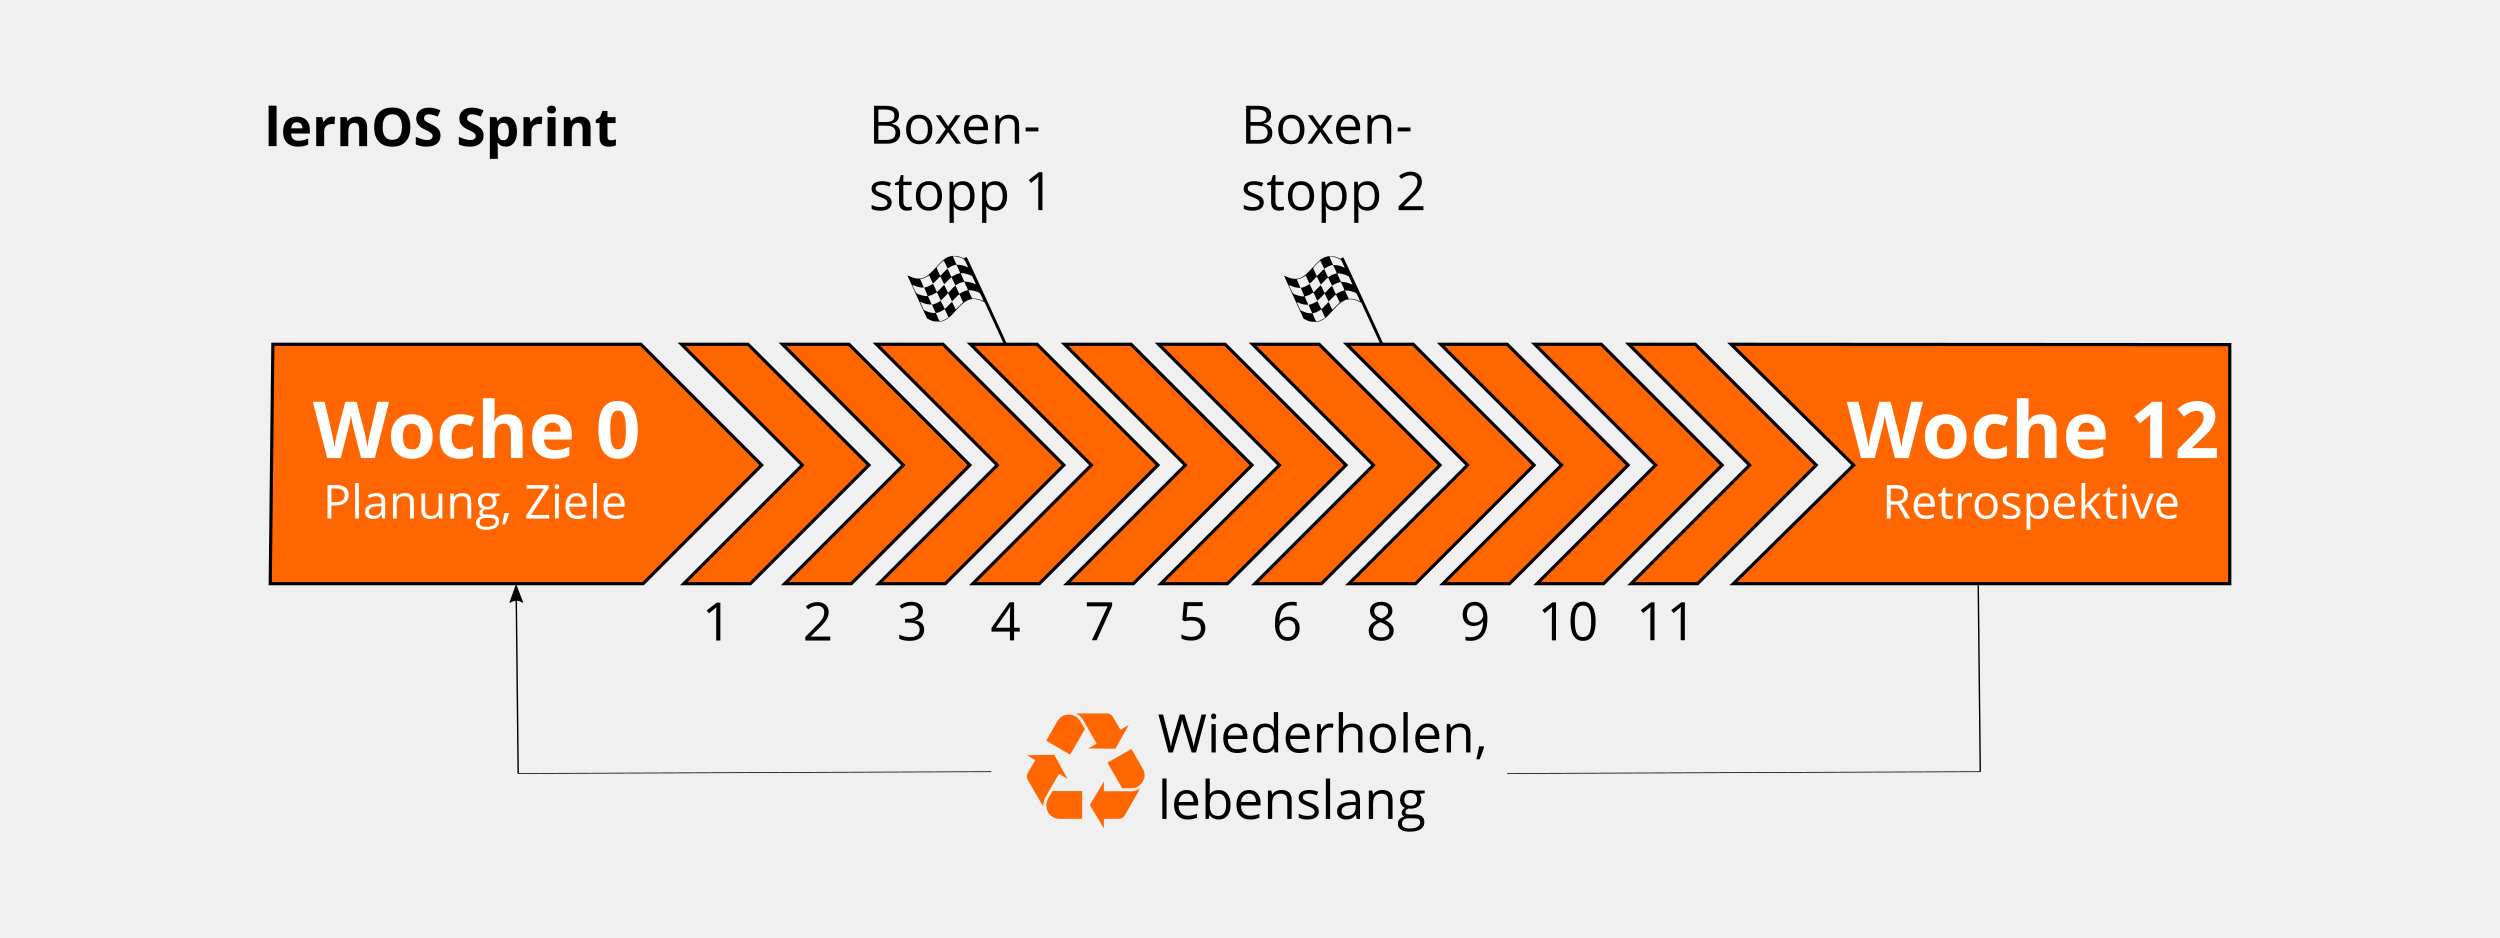
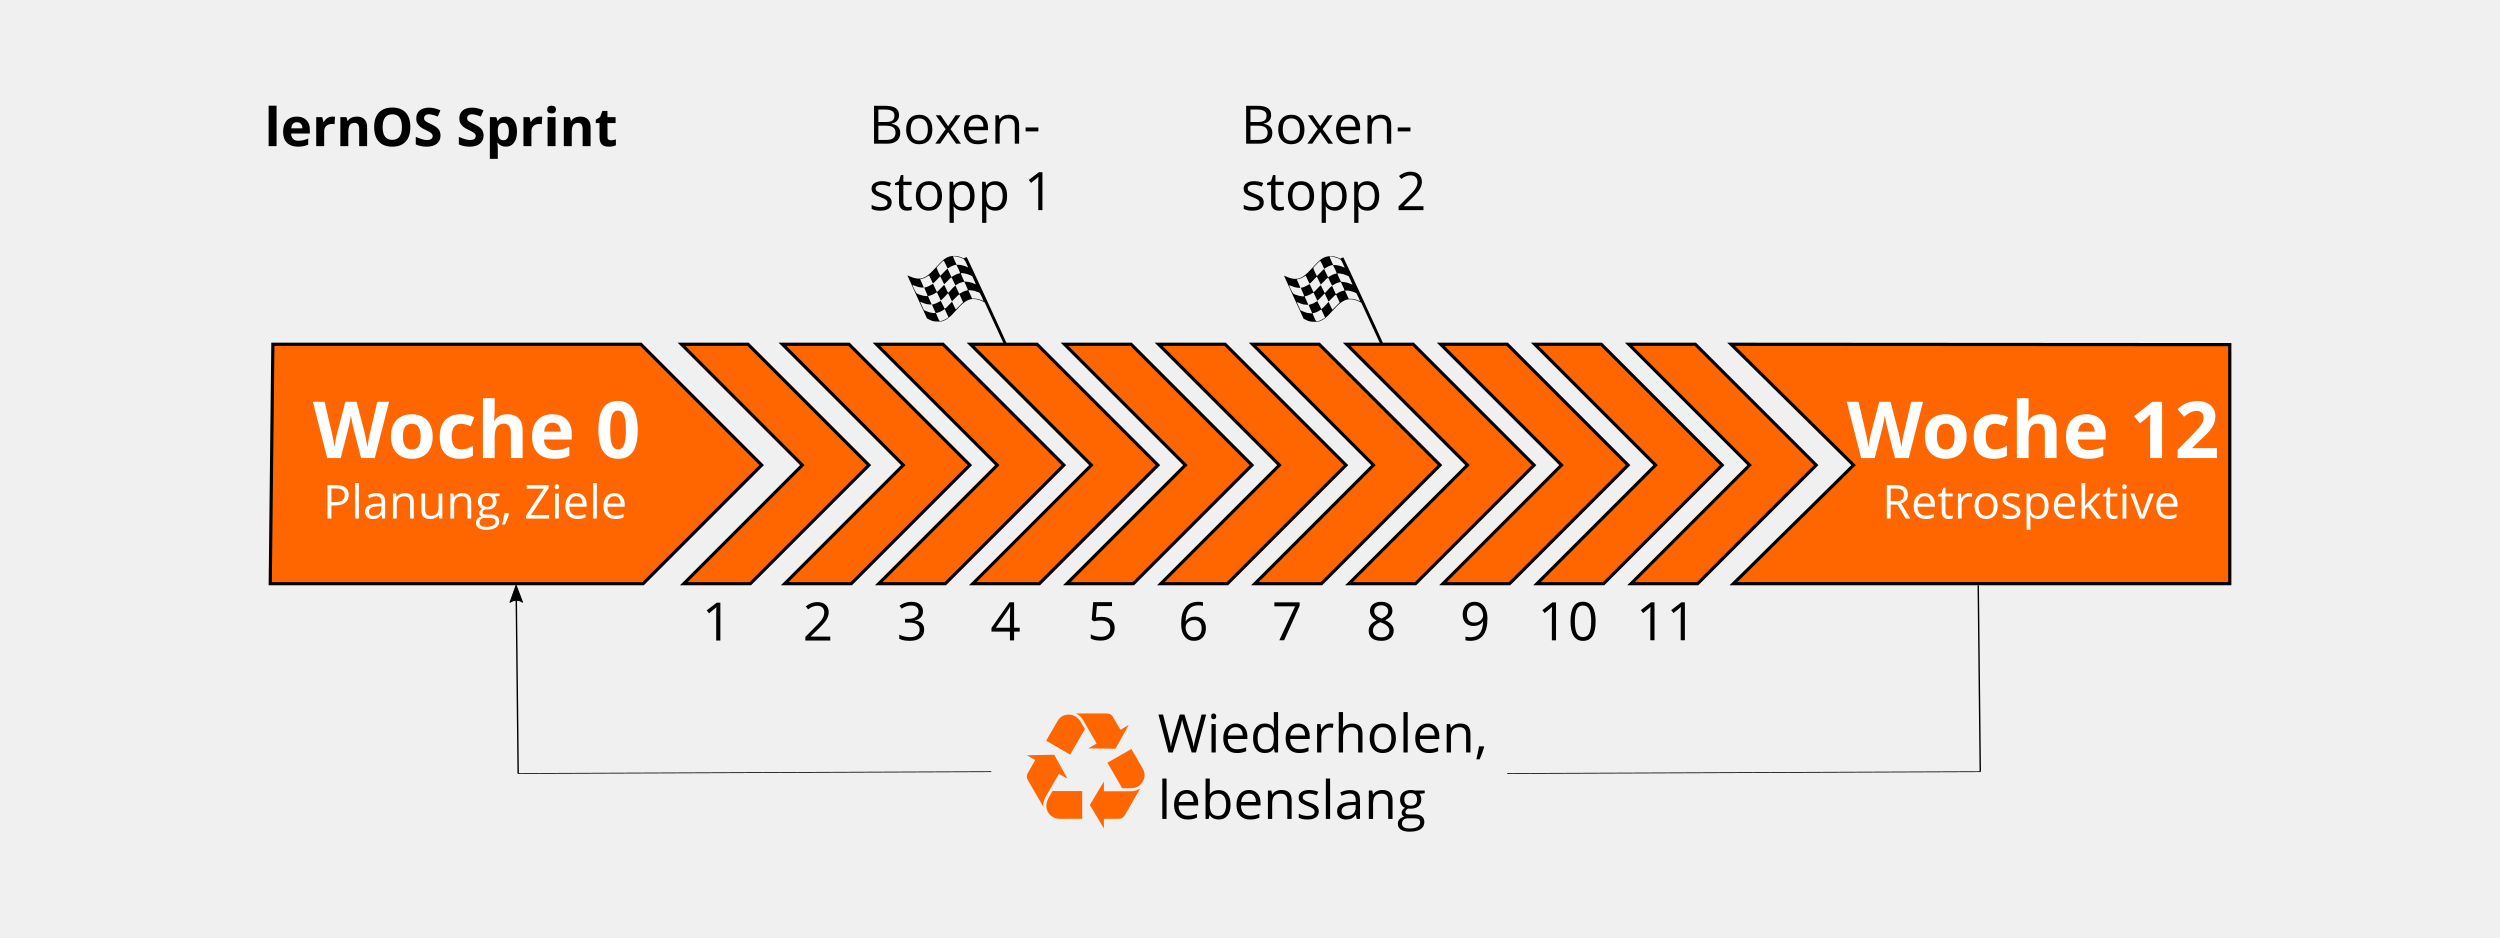
<svg xmlns="http://www.w3.org/2000/svg" width="1600" height="600" viewBox="0 0 423.333 158.75" version="1.1" id="svg311">
  <defs id="defs305">
    <marker orient="auto" refY="0" refX="0" id="Arrow2Lstart" style="overflow:visible">
      <path id="path1274" style="fill:#000000;fill-opacity:1;fill-rule:evenodd;stroke:#000000;stroke-width:0.625;stroke-linejoin:round;stroke-opacity:1" d="M 8.719,4.034 -2.207,0.016 8.719,-4.002 c -1.745,2.372 -1.735,5.617 -6e-7,8.035 z" transform="matrix(1.1,0,0,1.1,1.1,0)" />
    </marker>
    <marker orient="auto" refY="0" refX="0" id="marker1615" style="overflow:visible">
      <path id="path1613" d="M 0,0 5,-5 -12.5,0 5,5 Z" style="fill:#000000;fill-opacity:1;fill-rule:evenodd;stroke:#000000;stroke-width:1pt;stroke-opacity:1" transform="matrix(-0.8,0,0,-0.8,-10,0)" />
    </marker>
    <marker orient="auto" refY="0" refX="0" id="Arrow1Lend" style="overflow:visible">
      <path id="path1259" d="M 0,0 5,-5 -12.5,0 5,5 Z" style="fill:#000000;fill-opacity:1;fill-rule:evenodd;stroke:#000000;stroke-width:1pt;stroke-opacity:1" transform="matrix(-0.8,0,0,-0.8,-10,0)" />
    </marker>
  </defs>
  <g id="layer1" transform="translate(0,-58.87497)">
    <g id="layer2" transform="matrix(0.3684299,0,0,0.3684299,-58.94856,-85.35036)" />
    <g id="g2341">
      <g transform="matrix(2.037189,0,0,2.037189,296.817,-153.5913)" id="g966" style="fill:#000000" />
    </g>
    <path style="fill:#ff6600;fill-opacity:1;stroke:#000000;stroke-width:0.543px;stroke-linecap:butt;stroke-linejoin:miter;stroke-opacity:1" d="m 293.125,117.174 20.746,20.462 -20.356,20.077 h 84.06 v -40.48 z" id="path1579" />
    <g id="g1796" transform="translate(-53.94561,-85.26452)">
      <path style="fill:#ff6600;fill-opacity:1;stroke:#000000;stroke-width:0.539px;stroke-linecap:butt;stroke-linejoin:miter;stroke-opacity:1" d="m 100.151,202.435 h 62.31 l 20.465,20.465 -20.08,20.08 H 99.706 Z" id="path1385" />
      <text id="text854-4-5" y="221.707" x="106.92" style="font-style:normal;font-weight:normal;font-size:13.343px;line-height:1.25;font-family:sans-serif;letter-spacing:0px;word-spacing:0px;fill:#ffffff;fill-opacity:1;stroke:none;stroke-width:0.334" xml:space="preserve">
        <tspan style="font-style:normal;font-variant:normal;font-weight:bold;font-stretch:normal;font-size:13.343px;font-family:'Open Sans';-inkscape-font-specification:'Open Sans, Bold';font-variant-ligatures:normal;font-variant-caps:normal;font-variant-numeric:normal;font-feature-settings:normal;text-align:start;writing-mode:lr-tb;text-anchor:start;fill:#ffffff;stroke-width:0.334" y="221.707" x="106.92" id="tspan852-1-3">Woche 0</tspan>
      </text>
      <text id="text854-5-6-1" y="231.944" x="108.625" style="font-style:normal;font-weight:normal;font-size:7.92px;line-height:1.25;font-family:sans-serif;letter-spacing:0px;word-spacing:0px;fill:#ffffff;fill-opacity:1;stroke:none;stroke-width:0.198" xml:space="preserve">
        <tspan style="font-style:normal;font-variant:normal;font-weight:normal;font-stretch:normal;font-size:7.92px;font-family:'Open Sans';-inkscape-font-specification:'Open Sans, Normal';font-variant-ligatures:normal;font-variant-caps:normal;font-variant-numeric:normal;font-feature-settings:normal;text-align:start;writing-mode:lr-tb;text-anchor:start;fill:#ffffff;stroke-width:0.198" y="231.944" x="108.625" id="tspan852-5-7-2">Planung, Ziele</tspan>
      </text>
    </g>
    <path style="fill:#ff6600;fill-opacity:1;stroke:#000000;stroke-width:0.539px;stroke-linecap:butt;stroke-linejoin:miter;stroke-opacity:1" d="m 132.489,117.171 h 11.274 l 20.465,20.465 -20.08,20.08 h -11.274 l 20.08,-20.08 z" id="path1488" />
    <path style="fill:#ff6600;fill-opacity:1;stroke:#000000;stroke-width:0.539px;stroke-linecap:butt;stroke-linejoin:miter;stroke-opacity:1" d="m 148.412,117.171 h 11.274 l 20.465,20.465 -20.08,20.08 h -11.274 l 20.08,-20.08 z" id="path1488-4" />
    <path style="fill:#ff6600;fill-opacity:1;stroke:#000000;stroke-width:0.539px;stroke-linecap:butt;stroke-linejoin:miter;stroke-opacity:1" d="m 164.336,117.171 h 11.274 l 20.465,20.465 -20.08,20.08 h -11.274 l 20.08,-20.08 z" id="path1488-4-9" />
    <path style="fill:#ff6600;fill-opacity:1;stroke:#000000;stroke-width:0.539px;stroke-linecap:butt;stroke-linejoin:miter;stroke-opacity:1" d="m 180.259,117.171 h 11.274 l 20.465,20.465 -20.08,20.08 h -11.274 l 20.08,-20.08 z" id="path1488-4-3" />
    <path style="fill:#ff6600;fill-opacity:1;stroke:#000000;stroke-width:0.539px;stroke-linecap:butt;stroke-linejoin:miter;stroke-opacity:1" d="m 196.183,117.171 h 11.274 l 20.465,20.465 -20.08,20.08 h -11.274 l 20.08,-20.08 z" id="path1488-4-4" />
    <path style="fill:#ff6600;fill-opacity:1;stroke:#000000;stroke-width:0.539px;stroke-linecap:butt;stroke-linejoin:miter;stroke-opacity:1" d="m 212.106,117.171 h 11.274 l 20.465,20.465 -20.08,20.08 h -11.274 l 20.08,-20.08 z" id="path1488-4-2" />
    <path style="fill:#ff6600;fill-opacity:1;stroke:#000000;stroke-width:0.539px;stroke-linecap:butt;stroke-linejoin:miter;stroke-opacity:1" d="m 228.03,117.171 h 11.274 l 20.465,20.465 -20.08,20.08 h -11.274 l 20.08,-20.08 z" id="path1488-4-5" />
    <path style="fill:#ff6600;fill-opacity:1;stroke:#000000;stroke-width:0.539px;stroke-linecap:butt;stroke-linejoin:miter;stroke-opacity:1" d="m 243.953,117.171 h 11.274 l 20.465,20.465 -20.08,20.08 h -11.274 l 20.08,-20.08 z" id="path1488-4-0" />
    <path style="fill:#ff6600;fill-opacity:1;stroke:#000000;stroke-width:0.539px;stroke-linecap:butt;stroke-linejoin:miter;stroke-opacity:1" d="m 259.877,117.171 h 11.274 l 20.465,20.465 -20.08,20.08 h -11.274 l 20.08,-20.08 z" id="path1488-4-91" />
    <path style="fill:#ff6600;fill-opacity:1;stroke:#000000;stroke-width:0.539px;stroke-linecap:butt;stroke-linejoin:miter;stroke-opacity:1" d="m 275.8,117.171 h 11.274 l 20.465,20.465 -20.08,20.08 h -11.274 l 20.08,-20.08 z" id="path1488-4-1" />
    <text xml:space="preserve" style="font-style:normal;font-weight:normal;font-size:13.343px;line-height:1.25;font-family:sans-serif;letter-spacing:0px;word-spacing:0px;fill:#ffffff;fill-opacity:1;stroke:none;stroke-width:0.334" x="312.723" y="136.442" id="text854-4-55">
      <tspan id="tspan852-1-2" x="312.723" y="136.442" style="font-style:normal;font-variant:normal;font-weight:bold;font-stretch:normal;font-size:13.343px;font-family:'Open Sans';-inkscape-font-specification:'Open Sans, Bold';font-variant-ligatures:normal;font-variant-caps:normal;font-variant-numeric:normal;font-feature-settings:normal;text-align:start;writing-mode:lr-tb;text-anchor:start;fill:#ffffff;stroke-width:0.334">Woche 12</tspan>
    </text>
    <text xml:space="preserve" style="font-style:normal;font-weight:normal;font-size:7.92px;line-height:1.25;font-family:sans-serif;letter-spacing:0px;word-spacing:0px;fill:#ffffff;fill-opacity:1;stroke:none;stroke-width:0.198" x="318.715" y="146.679" id="text854-5-6-3">
      <tspan id="tspan852-5-7-4" x="318.715" y="146.679" style="font-style:normal;font-variant:normal;font-weight:normal;font-stretch:normal;font-size:7.92px;font-family:'Open Sans';-inkscape-font-specification:'Open Sans, Normal';font-variant-ligatures:normal;font-variant-caps:normal;font-variant-numeric:normal;font-feature-settings:normal;text-align:start;writing-mode:lr-tb;text-anchor:start;fill:#ffffff;stroke-width:0.198">Retrospektive</tspan>
    </text>
    <text xml:space="preserve" style="font-style:normal;font-weight:normal;font-size:8.994px;line-height:1.25;font-family:sans-serif;letter-spacing:0px;word-spacing:0px;fill:#000000;fill-opacity:1;stroke:none;stroke-width:0.225" x="147.112" y="83.207" id="text854-5-7">
      <tspan id="tspan852-5-1" x="147.112" y="83.207" style="font-style:normal;font-variant:normal;font-weight:normal;font-stretch:normal;font-size:8.995px;font-family:'Open Sans';-inkscape-font-specification:'Open Sans, Normal';font-variant-ligatures:normal;font-variant-caps:normal;font-variant-numeric:normal;font-feature-settings:normal;text-align:start;writing-mode:lr-tb;text-anchor:start;fill:#000000;stroke-width:0.225">Boxen-</tspan>
      <tspan x="147.112" y="94.462" style="font-style:normal;font-variant:normal;font-weight:normal;font-stretch:normal;font-size:8.995px;font-family:'Open Sans';-inkscape-font-specification:'Open Sans, Normal';font-variant-ligatures:normal;font-variant-caps:normal;font-variant-numeric:normal;font-feature-settings:normal;text-align:start;writing-mode:lr-tb;text-anchor:start;fill:#000000;stroke-width:0.225" id="tspan1248">stopp 1</tspan>
    </text>
    <text xml:space="preserve" style="font-style:normal;font-weight:normal;font-size:8.994px;line-height:1.25;font-family:sans-serif;letter-spacing:0px;word-spacing:0px;fill:#000000;fill-opacity:1;stroke:none;stroke-width:0.225" x="210.123" y="83.207" id="text854-5-7-3">
      <tspan id="tspan852-5-1-0" x="210.123" y="83.207" style="font-style:normal;font-variant:normal;font-weight:normal;font-stretch:normal;font-size:8.995px;font-family:'Open Sans';-inkscape-font-specification:'Open Sans, Normal';font-variant-ligatures:normal;font-variant-caps:normal;font-variant-numeric:normal;font-feature-settings:normal;text-align:start;writing-mode:lr-tb;text-anchor:start;fill:#000000;stroke-width:0.225">Boxen-</tspan>
      <tspan x="210.123" y="94.462" style="font-style:normal;font-variant:normal;font-weight:normal;font-stretch:normal;font-size:8.995px;font-family:'Open Sans';-inkscape-font-specification:'Open Sans, Normal';font-variant-ligatures:normal;font-variant-caps:normal;font-variant-numeric:normal;font-feature-settings:normal;text-align:start;writing-mode:lr-tb;text-anchor:start;fill:#000000;stroke-width:0.225" id="tspan1250">stopp 2</tspan>
    </text>
    <text xml:space="preserve" style="font-style:normal;font-weight:normal;font-size:8.994px;line-height:1.25;font-family:sans-serif;letter-spacing:0px;word-spacing:0px;fill:#000000;fill-opacity:1;stroke:none;stroke-width:0.225" x="135.933" y="167.343" id="text854-5-7-3-8">
      <tspan id="tspan852-5-1-0-2" x="135.933" y="167.343" style="font-style:normal;font-variant:normal;font-weight:normal;font-stretch:normal;font-size:8.995px;font-family:'Open Sans';-inkscape-font-specification:'Open Sans, Normal';font-variant-ligatures:normal;font-variant-caps:normal;font-variant-numeric:normal;font-feature-settings:normal;text-align:start;writing-mode:lr-tb;text-anchor:start;fill:#000000;stroke-width:0.225">2</tspan>
    </text>
    <path id="path978" d="m 169.91,116.968 c -0.033,-0.062 -0.76,-1.638 -1.617,-3.502 l -1.558,-3.388 -0.344,-0.175 c -0.621,-0.316 -1.354,-0.462 -1.886,-0.377 -0.802,0.128 -1.486,0.633 -2.683,1.98 -0.874,0.984 -1.351,1.39 -1.912,1.63 -0.428,0.183 -0.442,0.185 -1.08,0.184 -0.713,-0.002 -0.984,-0.067 -1.563,-0.373 l -0.299,-0.158 -1.645,-3.582 c -0.905,-1.97 -1.645,-3.611 -1.646,-3.647 -1.6e-4,-0.045 0.092,-0.02 0.294,0.077 0.702,0.34 1.423,0.488 1.939,0.396 0.8,-0.143 1.429,-0.604 2.591,-1.897 0.78,-0.869 1.262,-1.321 1.653,-1.551 0.808,-0.477 1.792,-0.504 2.773,-0.075 0.369,0.161 0.379,0.163 0.379,0.071 0,-0.057 0.235,-0.142 0.409,-0.148 0.039,-10e-4 6.701,14.414 6.701,14.5 0,0.018 -0.061,0.046 -0.135,0.062 -0.074,0.016 -0.174,0.042 -0.223,0.058 -0.058,0.019 -0.108,-0.01 -0.147,-0.085 z m -10.301,-3.811 c 0.154,-0.05 0.443,-0.193 0.643,-0.316 l 0.364,-0.225 -0.094,-0.204 c -0.051,-0.112 -0.197,-0.427 -0.323,-0.699 l -0.23,-0.495 -0.333,0.217 c -0.33,0.215 -0.823,0.41 -1.035,0.41 -0.06,0 -0.11,0.025 -0.11,0.056 0,0.031 0.13,0.347 0.289,0.702 0.326,0.728 0.317,0.722 0.828,0.554 z m -1.174,-1.288 c 0,-0.013 -0.139,-0.323 -0.308,-0.688 -0.169,-0.365 -0.308,-0.679 -0.308,-0.698 0,-0.019 0.145,-0.071 0.322,-0.115 0.341,-0.085 0.585,-0.196 0.918,-0.419 0.112,-0.075 0.217,-0.137 0.232,-0.137 0.015,0 0.16,0.289 0.322,0.641 0.162,0.353 0.318,0.663 0.347,0.69 0.059,0.054 0.356,-0.215 0.894,-0.811 0.186,-0.206 0.344,-0.375 0.35,-0.375 0.006,0 0.146,0.294 0.31,0.653 0.164,0.359 0.318,0.653 0.342,0.653 0.024,0 0.164,-0.136 0.31,-0.303 0.147,-0.166 0.414,-0.436 0.593,-0.599 l 0.327,-0.297 -0.274,-0.599 c -0.15,-0.329 -0.291,-0.641 -0.312,-0.692 -0.035,-0.084 -0.065,-0.071 -0.294,0.121 -0.14,0.118 -0.419,0.394 -0.618,0.613 -0.2,0.22 -0.372,0.399 -0.382,0.399 -0.011,0 -0.162,-0.317 -0.338,-0.704 -0.175,-0.387 -0.325,-0.698 -0.333,-0.69 -0.008,0.008 -0.216,0.232 -0.462,0.499 -0.246,0.266 -0.522,0.544 -0.613,0.618 l -0.166,0.134 -0.296,-0.666 c -0.163,-0.367 -0.317,-0.685 -0.342,-0.709 -0.025,-0.023 -0.155,0.035 -0.29,0.131 -0.271,0.192 -0.758,0.403 -1.037,0.449 -0.1,0.017 -0.182,0.045 -0.182,0.063 0,0.018 0.139,0.331 0.308,0.696 0.169,0.365 0.308,0.674 0.308,0.688 0,0.052 -0.55,0.021 -0.856,-0.047 -0.176,-0.04 -0.496,-0.149 -0.712,-0.243 -0.216,-0.094 -0.392,-0.164 -0.392,-0.156 0,0.008 0.145,0.33 0.323,0.715 l 0.323,0.7 0.419,0.181 c 0.23,0.1 0.558,0.212 0.727,0.251 0.299,0.068 0.84,0.101 0.84,0.052 z m 7.834,-2.668 c -0.158,-0.343 -0.315,-0.652 -0.349,-0.687 -0.094,-0.099 -0.53,-0.277 -0.956,-0.39 -0.433,-0.116 -1.018,-0.141 -0.972,-0.042 0.015,0.033 0.161,0.349 0.324,0.702 l 0.295,0.641 h 0.348 c 0.376,0 0.905,0.126 1.312,0.311 0.139,0.063 0.259,0.109 0.268,0.101 0.009,-0.007 -0.113,-0.294 -0.271,-0.637 z m -9.203,-0.224 c 0.015,-0.033 -0.11,-0.355 -0.276,-0.714 -0.167,-0.359 -0.292,-0.67 -0.277,-0.689 0.014,-0.02 0.061,-0.036 0.104,-0.036 0.184,0 0.72,-0.215 1.034,-0.415 0.334,-0.213 0.339,-0.214 0.387,-0.106 0.207,0.464 0.587,1.276 0.608,1.295 0.032,0.031 0.43,-0.354 0.864,-0.834 0.186,-0.206 0.356,-0.365 0.378,-0.353 0.022,0.012 0.174,0.317 0.336,0.679 0.163,0.362 0.314,0.651 0.337,0.643 0.022,-0.008 0.243,-0.181 0.491,-0.498 0.248,-0.317 0.515,-0.536 0.594,-0.6 l 0.144,-0.116 0.052,0.116 c 0.029,0.064 0.169,0.376 0.312,0.695 0.143,0.318 0.269,0.587 0.28,0.596 0.011,0.01 0.142,-0.064 0.292,-0.163 0.286,-0.19 0.796,-0.407 0.959,-0.408 0.27,-0.002 0.264,-0.06 -0.069,-0.781 -0.177,-0.382 -0.326,-0.699 -0.333,-0.705 -0.006,-0.006 -0.136,0.018 -0.289,0.053 -0.343,0.079 -0.659,0.216 -0.943,0.412 -0.12,0.083 -0.233,0.15 -0.252,0.15 -0.019,-1.9e-4 -0.17,-0.3 -0.337,-0.666 -0.166,-0.366 -0.312,-0.675 -0.323,-0.686 -0.037,-0.038 -0.527,0.402 -0.87,0.783 -0.186,0.206 -0.356,0.375 -0.378,0.375 -0.022,0 -0.175,-0.295 -0.339,-0.656 -0.165,-0.361 -0.314,-0.664 -0.333,-0.674 -0.018,-0.01 -0.214,0.182 -0.434,0.426 -0.4,0.443 -0.78,0.795 -0.818,0.755 -0.011,-0.011 -0.154,-0.315 -0.318,-0.674 -0.164,-0.359 -0.305,-0.661 -0.313,-0.67 -0.008,-0.009 -0.149,0.07 -0.313,0.176 -0.384,0.247 -0.51,0.303 -0.894,0.395 l -0.316,0.076 0.302,0.651 c 0.166,0.358 0.302,0.682 0.302,0.719 0,0.055 -0.071,0.061 -0.37,0.034 -0.414,-0.038 -0.806,-0.144 -1.241,-0.334 -0.161,-0.07 -0.293,-0.11 -0.293,-0.087 0,0.138 0.584,1.308 0.696,1.394 0.368,0.284 1.775,0.619 1.854,0.442 z m 7.878,-2.655 -0.323,-0.697 -0.347,-0.159 c -0.572,-0.261 -1.584,-0.445 -1.584,-0.287 0,0.034 0.136,0.356 0.302,0.714 l 0.302,0.652 0.366,0.032 c 0.455,0.04 0.869,0.147 1.268,0.328 0.169,0.077 0.315,0.134 0.323,0.127 0.008,-0.007 -0.13,-0.326 -0.308,-0.709 z m -3.1,-0.959 c 0.111,-0.048 0.302,-0.114 0.425,-0.146 0.123,-0.032 0.254,-0.067 0.29,-0.076 0.044,-0.012 -0.038,-0.243 -0.243,-0.686 -0.17,-0.368 -0.331,-0.688 -0.359,-0.713 -0.115,-0.103 -0.806,0.153 -1.329,0.492 l -0.168,0.109 -0.307,-0.663 c -0.169,-0.365 -0.334,-0.671 -0.367,-0.681 -0.056,-0.016 -0.949,0.879 -1.126,1.127 -0.074,0.105 -0.057,0.165 0.22,0.773 0.166,0.363 0.315,0.667 0.333,0.677 0.018,0.009 0.22,-0.188 0.449,-0.439 0.423,-0.462 0.767,-0.78 0.803,-0.742 0.016,0.017 0.425,0.894 0.603,1.292 0.049,0.109 0.049,0.109 0.31,-0.063 0.144,-0.095 0.352,-0.212 0.463,-0.26 z m 2.077,-1.237 c 0,-0.013 -0.127,-0.301 -0.283,-0.641 -0.32,-0.7 -0.383,-0.763 -0.988,-0.981 -0.379,-0.137 -1.213,-0.289 -1.277,-0.233 -0.016,0.014 0.115,0.345 0.291,0.735 l 0.321,0.709 0.338,5.8e-4 c 0.353,7.7e-4 1.118,0.198 1.377,0.354 0.132,0.08 0.221,0.103 0.221,0.058 z" style="stroke-width:0.051" />
    <path id="path978-4" d="m 233.681,117.013 c -0.033,-0.062 -0.76,-1.638 -1.617,-3.502 l -1.558,-3.388 -0.344,-0.175 c -0.621,-0.316 -1.354,-0.462 -1.886,-0.377 -0.802,0.128 -1.486,0.633 -2.683,1.98 -0.874,0.984 -1.351,1.39 -1.912,1.63 -0.428,0.183 -0.442,0.185 -1.08,0.184 -0.713,-0.002 -0.984,-0.067 -1.563,-0.373 l -0.299,-0.158 -1.645,-3.582 c -0.905,-1.97 -1.645,-3.611 -1.646,-3.647 -1.6e-4,-0.045 0.092,-0.02 0.294,0.077 0.702,0.34 1.423,0.488 1.939,0.396 0.8,-0.143 1.429,-0.604 2.591,-1.897 0.78,-0.869 1.262,-1.321 1.653,-1.551 0.808,-0.477 1.792,-0.504 2.773,-0.075 0.369,0.161 0.379,0.163 0.379,0.071 0,-0.057 0.235,-0.142 0.409,-0.148 0.039,-0.001 6.701,14.414 6.701,14.5 0,0.018 -0.061,0.046 -0.135,0.062 -0.074,0.016 -0.174,0.042 -0.223,0.058 -0.058,0.019 -0.108,-0.01 -0.147,-0.085 z m -10.301,-3.811 c 0.154,-0.05 0.443,-0.193 0.643,-0.316 l 0.364,-0.225 -0.094,-0.204 c -0.051,-0.112 -0.197,-0.427 -0.323,-0.699 l -0.23,-0.495 -0.333,0.217 c -0.33,0.215 -0.823,0.41 -1.035,0.41 -0.06,0 -0.11,0.025 -0.11,0.056 0,0.031 0.13,0.347 0.289,0.702 0.326,0.728 0.317,0.722 0.828,0.554 z m -1.174,-1.288 c 0,-0.013 -0.139,-0.323 -0.308,-0.688 -0.169,-0.365 -0.308,-0.679 -0.308,-0.698 0,-0.019 0.145,-0.071 0.322,-0.115 0.341,-0.085 0.585,-0.196 0.918,-0.419 0.112,-0.075 0.217,-0.137 0.232,-0.137 0.015,0 0.16,0.289 0.322,0.641 0.162,0.353 0.318,0.663 0.347,0.69 0.059,0.054 0.356,-0.215 0.894,-0.811 0.186,-0.206 0.344,-0.375 0.35,-0.375 0.006,0 0.146,0.294 0.31,0.653 0.164,0.359 0.318,0.653 0.342,0.653 0.024,0 0.164,-0.136 0.31,-0.303 0.147,-0.166 0.414,-0.436 0.593,-0.599 l 0.327,-0.297 -0.274,-0.599 c -0.15,-0.329 -0.291,-0.641 -0.312,-0.692 -0.035,-0.084 -0.065,-0.071 -0.294,0.121 -0.14,0.118 -0.419,0.394 -0.618,0.613 -0.2,0.22 -0.372,0.399 -0.382,0.399 -0.011,0 -0.162,-0.317 -0.338,-0.704 -0.175,-0.387 -0.325,-0.698 -0.333,-0.69 -0.008,0.008 -0.216,0.232 -0.462,0.499 -0.246,0.266 -0.522,0.544 -0.613,0.618 l -0.166,0.134 -0.296,-0.666 c -0.163,-0.367 -0.317,-0.685 -0.342,-0.709 -0.025,-0.023 -0.155,0.035 -0.29,0.131 -0.271,0.192 -0.758,0.403 -1.037,0.449 -0.1,0.017 -0.182,0.045 -0.182,0.063 0,0.018 0.139,0.331 0.308,0.696 0.169,0.365 0.308,0.674 0.308,0.688 0,0.052 -0.55,0.021 -0.856,-0.047 -0.176,-0.04 -0.496,-0.149 -0.712,-0.243 -0.216,-0.094 -0.392,-0.164 -0.392,-0.156 0,0.008 0.145,0.33 0.323,0.715 l 0.323,0.7 0.419,0.181 c 0.23,0.1 0.558,0.212 0.727,0.251 0.299,0.068 0.84,0.101 0.84,0.052 z m 7.834,-2.668 c -0.158,-0.343 -0.315,-0.652 -0.349,-0.687 -0.094,-0.099 -0.53,-0.277 -0.956,-0.39 -0.433,-0.116 -1.018,-0.141 -0.972,-0.042 0.015,0.033 0.161,0.349 0.324,0.702 l 0.295,0.641 h 0.348 c 0.376,0 0.905,0.126 1.312,0.311 0.139,0.063 0.259,0.109 0.268,0.101 0.009,-0.007 -0.113,-0.294 -0.271,-0.637 z m -9.203,-0.224 c 0.015,-0.033 -0.11,-0.355 -0.276,-0.714 -0.167,-0.359 -0.292,-0.67 -0.277,-0.689 0.014,-0.02 0.061,-0.036 0.104,-0.036 0.184,0 0.72,-0.215 1.034,-0.415 0.334,-0.213 0.339,-0.214 0.387,-0.106 0.207,0.464 0.587,1.276 0.608,1.295 0.032,0.031 0.43,-0.354 0.864,-0.834 0.186,-0.206 0.356,-0.365 0.378,-0.353 0.022,0.012 0.174,0.317 0.336,0.679 0.163,0.362 0.314,0.651 0.337,0.643 0.022,-0.008 0.243,-0.181 0.491,-0.498 0.248,-0.317 0.515,-0.536 0.594,-0.6 l 0.144,-0.116 0.052,0.116 c 0.029,0.064 0.169,0.376 0.312,0.695 0.143,0.318 0.269,0.587 0.28,0.596 0.011,0.01 0.142,-0.064 0.292,-0.163 0.286,-0.19 0.796,-0.407 0.959,-0.408 0.27,-0.002 0.264,-0.06 -0.069,-0.781 -0.177,-0.382 -0.326,-0.699 -0.333,-0.705 -0.006,-0.006 -0.136,0.018 -0.289,0.053 -0.343,0.079 -0.659,0.216 -0.943,0.412 -0.12,0.083 -0.233,0.15 -0.252,0.15 -0.019,-1.9e-4 -0.17,-0.3 -0.337,-0.666 -0.166,-0.366 -0.312,-0.675 -0.323,-0.686 -0.037,-0.038 -0.527,0.402 -0.87,0.783 -0.186,0.206 -0.356,0.375 -0.378,0.375 -0.022,0 -0.175,-0.295 -0.339,-0.656 -0.165,-0.361 -0.314,-0.664 -0.333,-0.674 -0.018,-0.01 -0.214,0.182 -0.434,0.426 -0.4,0.443 -0.78,0.795 -0.818,0.755 -0.011,-0.011 -0.154,-0.315 -0.318,-0.674 -0.164,-0.359 -0.305,-0.661 -0.313,-0.67 -0.008,-0.009 -0.149,0.07 -0.313,0.176 -0.384,0.247 -0.51,0.303 -0.894,0.395 l -0.316,0.076 0.302,0.651 c 0.166,0.358 0.302,0.682 0.302,0.719 0,0.055 -0.071,0.061 -0.37,0.034 -0.414,-0.038 -0.806,-0.144 -1.241,-0.334 -0.161,-0.07 -0.293,-0.11 -0.293,-0.087 0,0.138 0.584,1.308 0.696,1.394 0.368,0.284 1.775,0.619 1.854,0.442 z m 7.878,-2.655 -0.323,-0.697 -0.347,-0.159 c -0.572,-0.261 -1.584,-0.445 -1.584,-0.287 0,0.034 0.136,0.356 0.302,0.714 l 0.302,0.652 0.366,0.032 c 0.455,0.04 0.869,0.147 1.268,0.328 0.169,0.077 0.315,0.134 0.323,0.127 0.008,-0.007 -0.13,-0.326 -0.308,-0.709 z m -3.1,-0.959 c 0.111,-0.048 0.302,-0.114 0.425,-0.146 0.123,-0.032 0.254,-0.067 0.29,-0.076 0.044,-0.012 -0.038,-0.243 -0.243,-0.686 -0.17,-0.368 -0.331,-0.688 -0.359,-0.713 -0.115,-0.103 -0.806,0.153 -1.329,0.492 l -0.168,0.109 -0.307,-0.663 c -0.169,-0.365 -0.334,-0.671 -0.367,-0.681 -0.056,-0.016 -0.949,0.879 -1.126,1.127 -0.074,0.105 -0.057,0.165 0.22,0.773 0.166,0.363 0.315,0.667 0.333,0.677 0.018,0.009 0.22,-0.188 0.449,-0.439 0.423,-0.462 0.767,-0.78 0.803,-0.742 0.016,0.017 0.425,0.894 0.603,1.292 0.049,0.109 0.049,0.109 0.31,-0.063 0.144,-0.095 0.352,-0.212 0.463,-0.26 z m 2.077,-1.237 c 0,-0.013 -0.127,-0.301 -0.283,-0.641 -0.32,-0.7 -0.383,-0.763 -0.988,-0.981 -0.379,-0.137 -1.213,-0.289 -1.277,-0.233 -0.016,0.014 0.115,0.345 0.291,0.735 l 0.321,0.709 0.338,5.8e-4 c 0.353,7.7e-4 1.118,0.198 1.377,0.354 0.132,0.08 0.221,0.103 0.221,0.058 z" style="stroke-width:0.051" />
    <text xml:space="preserve" style="font-style:normal;font-weight:normal;font-size:8.994px;line-height:1.25;font-family:sans-serif;letter-spacing:0px;word-spacing:0px;fill:#000000;fill-opacity:1;stroke:none;stroke-width:0.225" x="151.867" y="167.299" id="text854-5-7-3-8-2">
      <tspan id="tspan852-5-1-0-2-6" x="151.867" y="167.299" style="font-style:normal;font-variant:normal;font-weight:normal;font-stretch:normal;font-size:8.995px;font-family:'Open Sans';-inkscape-font-specification:'Open Sans, Normal';font-variant-ligatures:normal;font-variant-caps:normal;font-variant-numeric:normal;font-feature-settings:normal;text-align:start;writing-mode:lr-tb;text-anchor:start;fill:#000000;stroke-width:0.225">3</tspan>
    </text>
    <text xml:space="preserve" style="font-style:normal;font-weight:normal;font-size:8.994px;line-height:1.25;font-family:sans-serif;letter-spacing:0px;word-spacing:0px;fill:#000000;fill-opacity:1;stroke:none;stroke-width:0.225" x="167.705" y="167.314" id="text854-5-7-3-8-8">
      <tspan id="tspan852-5-1-0-2-1" x="167.705" y="167.314" style="font-style:normal;font-variant:normal;font-weight:normal;font-stretch:normal;font-size:8.995px;font-family:'Open Sans';-inkscape-font-specification:'Open Sans, Normal';font-variant-ligatures:normal;font-variant-caps:normal;font-variant-numeric:normal;font-feature-settings:normal;text-align:start;writing-mode:lr-tb;text-anchor:start;fill:#000000;stroke-width:0.225">4</tspan>
    </text>
-     <text xml:space="preserve" style="font-style:normal;font-weight:normal;font-size:8.994px;line-height:1.25;font-family:sans-serif;letter-spacing:0px;word-spacing:0px;fill:#000000;fill-opacity:1;stroke:none;stroke-width:0.225" x="199.475" y="167.253" id="text854-5-7-3-8-7">
-       <tspan id="tspan852-5-1-0-2-0" x="199.475" y="167.253" style="font-style:normal;font-variant:normal;font-weight:normal;font-stretch:normal;font-size:8.995px;font-family:'Open Sans';-inkscape-font-specification:'Open Sans, Normal';font-variant-ligatures:normal;font-variant-caps:normal;font-variant-numeric:normal;font-feature-settings:normal;text-align:start;writing-mode:lr-tb;text-anchor:start;fill:#000000;stroke-width:0.225">5</tspan>
+     <text xml:space="preserve" style="font-style:normal;font-weight:normal;font-size:8.994px;line-height:1.25;font-family:sans-serif;letter-spacing:0px;word-spacing:0px;fill:#000000;fill-opacity:1;stroke:none;stroke-width:0.225" x="184.13" y="167.253" id="text854-5-7-3-8-7">
+       <tspan id="tspan852-5-1-0-2-0" x="184.13" y="167.253" style="font-style:normal;font-variant:normal;font-weight:normal;font-stretch:normal;font-size:8.995px;font-family:'Open Sans';-inkscape-font-specification:'Open Sans, Normal';font-variant-ligatures:normal;font-variant-caps:normal;font-variant-numeric:normal;font-feature-settings:normal;text-align:start;writing-mode:lr-tb;text-anchor:start;fill:#000000;stroke-width:0.225">5</tspan>
    </text>
-     <text xml:space="preserve" style="font-style:normal;font-weight:normal;font-size:8.994px;line-height:1.25;font-family:sans-serif;letter-spacing:0px;word-spacing:0px;fill:#000000;fill-opacity:1;stroke:none;stroke-width:0.225" x="215.37" y="167.299" id="text854-5-7-3-8-7-6">
-       <tspan id="tspan852-5-1-0-2-0-6" x="215.37" y="167.299" style="font-style:normal;font-variant:normal;font-weight:normal;font-stretch:normal;font-size:8.995px;font-family:'Open Sans';-inkscape-font-specification:'Open Sans, Normal';font-variant-ligatures:normal;font-variant-caps:normal;font-variant-numeric:normal;font-feature-settings:normal;text-align:start;writing-mode:lr-tb;text-anchor:start;fill:#000000;stroke-width:0.225">6</tspan>
+     <text xml:space="preserve" style="font-style:normal;font-weight:normal;font-size:8.994px;line-height:1.25;font-family:sans-serif;letter-spacing:0px;word-spacing:0px;fill:#000000;fill-opacity:1;stroke:none;stroke-width:0.225" x="199.496" y="167.299" id="text854-5-7-3-8-7-6">
+       <tspan id="tspan852-5-1-0-2-0-6" x="199.496" y="167.299" style="font-style:normal;font-variant:normal;font-weight:normal;font-stretch:normal;font-size:8.995px;font-family:'Open Sans';-inkscape-font-specification:'Open Sans, Normal';font-variant-ligatures:normal;font-variant-caps:normal;font-variant-numeric:normal;font-feature-settings:normal;text-align:start;writing-mode:lr-tb;text-anchor:start;fill:#000000;stroke-width:0.225">6</tspan>
    </text>
-     <text xml:space="preserve" style="font-style:normal;font-weight:normal;font-size:8.994px;line-height:1.25;font-family:sans-serif;letter-spacing:0px;word-spacing:0px;fill:#000000;fill-opacity:1;stroke:none;stroke-width:0.225" x="183.631" y="167.297" id="text854-5-7-3-8-7-0">
-       <tspan id="tspan852-5-1-0-2-0-1" x="183.631" y="167.297" style="font-style:normal;font-variant:normal;font-weight:normal;font-stretch:normal;font-size:8.995px;font-family:'Open Sans';-inkscape-font-specification:'Open Sans, Normal';font-variant-ligatures:normal;font-variant-caps:normal;font-variant-numeric:normal;font-feature-settings:normal;text-align:start;writing-mode:lr-tb;text-anchor:start;fill:#000000;stroke-width:0.225">7</tspan>
+     <text xml:space="preserve" style="font-style:normal;font-weight:normal;font-size:8.994px;line-height:1.25;font-family:sans-serif;letter-spacing:0px;word-spacing:0px;fill:#000000;fill-opacity:1;stroke:none;stroke-width:0.225" x="215.381" y="167.297" id="text854-5-7-3-8-7-0">
+       <tspan id="tspan852-5-1-0-2-0-1" x="215.381" y="167.297" style="font-style:normal;font-variant:normal;font-weight:normal;font-stretch:normal;font-size:8.995px;font-family:'Open Sans';-inkscape-font-specification:'Open Sans, Normal';font-variant-ligatures:normal;font-variant-caps:normal;font-variant-numeric:normal;font-feature-settings:normal;text-align:start;writing-mode:lr-tb;text-anchor:start;fill:#000000;stroke-width:0.225">7</tspan>
    </text>
    <text xml:space="preserve" style="font-style:normal;font-weight:normal;font-size:8.994px;line-height:1.25;font-family:sans-serif;letter-spacing:0px;word-spacing:0px;fill:#000000;fill-opacity:1;stroke:none;stroke-width:0.225" x="231.311" y="167.299" id="text854-5-7-3-8-7-1">
      <tspan id="tspan852-5-1-0-2-0-8" x="231.311" y="167.299" style="font-style:normal;font-variant:normal;font-weight:normal;font-stretch:normal;font-size:8.995px;font-family:'Open Sans';-inkscape-font-specification:'Open Sans, Normal';font-variant-ligatures:normal;font-variant-caps:normal;font-variant-numeric:normal;font-feature-settings:normal;text-align:start;writing-mode:lr-tb;text-anchor:start;fill:#000000;stroke-width:0.225">8</tspan>
    </text>
    <text xml:space="preserve" style="font-style:normal;font-weight:normal;font-size:8.994px;line-height:1.25;font-family:sans-serif;letter-spacing:0px;word-spacing:0px;fill:#000000;fill-opacity:1;stroke:none;stroke-width:0.225" x="247.215" y="167.299" id="text854-5-7-3-8-7-9">
      <tspan id="tspan852-5-1-0-2-0-7" x="247.215" y="167.299" style="font-style:normal;font-variant:normal;font-weight:normal;font-stretch:normal;font-size:8.995px;font-family:'Open Sans';-inkscape-font-specification:'Open Sans, Normal';font-variant-ligatures:normal;font-variant-caps:normal;font-variant-numeric:normal;font-feature-settings:normal;text-align:start;writing-mode:lr-tb;text-anchor:start;fill:#000000;stroke-width:0.225">9</tspan>
    </text>
    <text xml:space="preserve" style="font-style:normal;font-weight:normal;font-size:8.994px;line-height:1.25;font-family:sans-serif;letter-spacing:0px;word-spacing:0px;fill:#000000;fill-opacity:1;stroke:none;stroke-width:0.225" x="260.342" y="167.303" id="text854-5-7-3-8-7-5">
      <tspan x="260.342" y="167.303" style="font-style:normal;font-variant:normal;font-weight:normal;font-stretch:normal;font-size:8.995px;font-family:'Open Sans';-inkscape-font-specification:'Open Sans, Normal';font-variant-ligatures:normal;font-variant-caps:normal;font-variant-numeric:normal;font-feature-settings:normal;text-align:start;writing-mode:lr-tb;text-anchor:start;fill:#000000;stroke-width:0.225" id="tspan1236">10</tspan>
    </text>
    <text xml:space="preserve" style="font-style:normal;font-weight:normal;font-size:8.994px;line-height:1.25;font-family:sans-serif;letter-spacing:0px;word-spacing:0px;fill:#000000;fill-opacity:1;stroke:none;stroke-width:0.225" x="277.019" y="167.297" id="text854-5-7-3-8-7-8">
      <tspan id="tspan852-5-1-0-2-0-3" x="277.019" y="167.297" style="font-style:normal;font-variant:normal;font-weight:normal;font-stretch:normal;font-size:8.995px;font-family:'Open Sans';-inkscape-font-specification:'Open Sans, Normal';font-variant-ligatures:normal;font-variant-caps:normal;font-variant-numeric:normal;font-feature-settings:normal;text-align:start;writing-mode:lr-tb;text-anchor:start;fill:#000000;stroke-width:0.225">11</tspan>
    </text>
    <path style="fill:none;stroke:#000000;stroke-width:0.24px;stroke-linecap:butt;stroke-linejoin:miter;stroke-opacity:1" d="m 334.983,157.986 0.343,31.561" id="path1252" />
    <path style="fill:none;stroke:#000000;stroke-width:0.24px;stroke-linecap:butt;stroke-linejoin:miter;stroke-opacity:1;marker-start:url(#Arrow2Lstart)" d="m 87.401,158.295 0.343,31.561" id="path1252-3" />
    <path style="fill:none;stroke:#000000;stroke-width:0.134px;stroke-linecap:butt;stroke-linejoin:miter;stroke-opacity:1" d="m 87.745,189.857 80.11,-0.311" id="path1733" />
    <g id="g2327" transform="translate(10.2262,-86.16938)">
      <text id="text854-5-7-7" y="272.467" x="185.813" style="font-style:normal;font-weight:normal;font-size:8.994px;line-height:1.25;font-family:sans-serif;letter-spacing:0px;word-spacing:0px;fill:#000000;fill-opacity:1;stroke:none;stroke-width:0.225" xml:space="preserve">
        <tspan id="tspan1248-6" style="font-style:normal;font-variant:normal;font-weight:normal;font-stretch:normal;font-size:8.995px;font-family:'Open Sans';-inkscape-font-specification:'Open Sans, Normal';font-variant-ligatures:normal;font-variant-caps:normal;font-variant-numeric:normal;font-feature-settings:normal;text-align:start;writing-mode:lr-tb;text-anchor:start;fill:#000000;stroke-width:0.225" y="272.467" x="185.813">Wiederholen,</tspan>
        <tspan id="tspan1779" style="font-style:normal;font-variant:normal;font-weight:normal;font-stretch:normal;font-size:8.995px;font-family:'Open Sans';-inkscape-font-specification:'Open Sans, Normal';font-variant-ligatures:normal;font-variant-caps:normal;font-variant-numeric:normal;font-feature-settings:normal;text-align:start;writing-mode:lr-tb;text-anchor:start;fill:#000000;stroke-width:0.225" y="283.722" x="185.813">lebenslang</tspan>
      </text>
      <path style="fill:#ff6600;fill-opacity:1;stroke-width:0.032" d="m 166.816,280.015 c -0.213,0.382 -0.382,0.956 -0.382,1.318 0,0.084 0,0.191 0.021,0.339 l -2.657,-4.57 c -0.085,-0.148 -0.148,-0.361 -0.148,-0.553 0,-0.192 0.063,-0.425 0.148,-0.574 l 1.276,-2.232 -1.424,-0.807 4.635,-0.086 2.253,4.06 -1.445,-0.829 -2.276,3.933 z m 2.041,-12.882 c 0.404,-0.702 1.063,-1.085 1.87,-1.085 0.872,0 1.553,0.404 2.041,1.232 l 0.723,1.212 -2.509,4.337 -4.06,-2.36 1.934,-3.337 z m 0.297,16.559 c -1.212,0 -2.21,-0.999 -2.21,-2.211 0,-0.34 0.149,-0.915 0.362,-1.276 l 0.68,-1.212 h 5.039 v 4.698 h -3.87 z m 4.04,-16.687 c -0.319,-0.552 -0.744,-0.936 -1.254,-1.148 h 5.229 c 0.468,0 0.829,0.192 1.042,0.554 l 1.297,2.211 1.403,-0.83 -2.254,4.04 -4.612,-0.065 1.424,-0.807 -2.275,-3.954 z m 8.057,12.032 c 0.637,0 1.169,-0.17 1.615,-0.51 l -2.637,4.591 c -0.213,0.361 -0.594,0.574 -1.041,0.574 h -2.488 v 1.637 l -2.381,-3.975 2.381,-3.976 v 1.659 h 4.55 z m 2.039,-3.826 c 0.192,0.34 0.299,0.701 0.299,1.084 0,0.765 -0.489,1.573 -1.169,1.955 -0.319,0.171 -0.766,0.278 -1.212,0.278 h -1.404 l -2.507,-4.337 4.06,-2.317 1.934,3.338 z" id="path1768" />
    </g>
    <path style="fill:#ff6600;fill-opacity:1;stroke:#000000;stroke-width:0.539px;stroke-linecap:butt;stroke-linejoin:miter;stroke-opacity:1" d="m 115.395,117.171 h 11.274 l 20.465,20.465 -20.08,20.08 h -11.274 l 20.08,-20.08 z" id="path1488-7" />
    <text xml:space="preserve" style="font-style:normal;font-weight:normal;font-size:8.994px;line-height:1.25;font-family:sans-serif;letter-spacing:0px;word-spacing:0px;fill:#000000;fill-opacity:1;stroke:none;stroke-width:0.225" x="118.838" y="167.343" id="text854-5-7-3-8-4">
      <tspan id="tspan852-5-1-0-2-08" x="118.838" y="167.343" style="font-style:normal;font-variant:normal;font-weight:normal;font-stretch:normal;font-size:8.995px;font-family:'Open Sans';-inkscape-font-specification:'Open Sans, Normal';font-variant-ligatures:normal;font-variant-caps:normal;font-variant-numeric:normal;font-feature-settings:normal;text-align:start;writing-mode:lr-tb;text-anchor:start;fill:#000000;stroke-width:0.225">1</tspan>
    </text>
    <text xml:space="preserve" style="font-style:normal;font-weight:normal;font-size:8.994px;line-height:1.25;font-family:sans-serif;letter-spacing:0px;word-spacing:0px;fill:#000000;fill-opacity:1;stroke:none;stroke-width:0.225" x="44.785" y="83.62" id="text854-5-7-0">
      <tspan x="44.785" y="83.62" style="font-style:normal;font-variant:normal;font-weight:bold;font-stretch:normal;font-size:8.995px;font-family:'Open Sans';-inkscape-font-specification:'Open Sans, Bold';font-variant-ligatures:normal;font-variant-caps:normal;font-variant-numeric:normal;font-variant-east-asian:normal;text-align:start;writing-mode:lr-tb;text-anchor:start;fill:#000000;stroke-width:0.225" id="tspan1248-5">lernOS Sprint</tspan>
    </text>
    <path style="fill:none;stroke:#000000;stroke-width:0.134px;stroke-linecap:butt;stroke-linejoin:miter;stroke-opacity:1" d="m 255.216,189.858 80.11,-0.311" id="path1733-4" />
  </g>
</svg>
